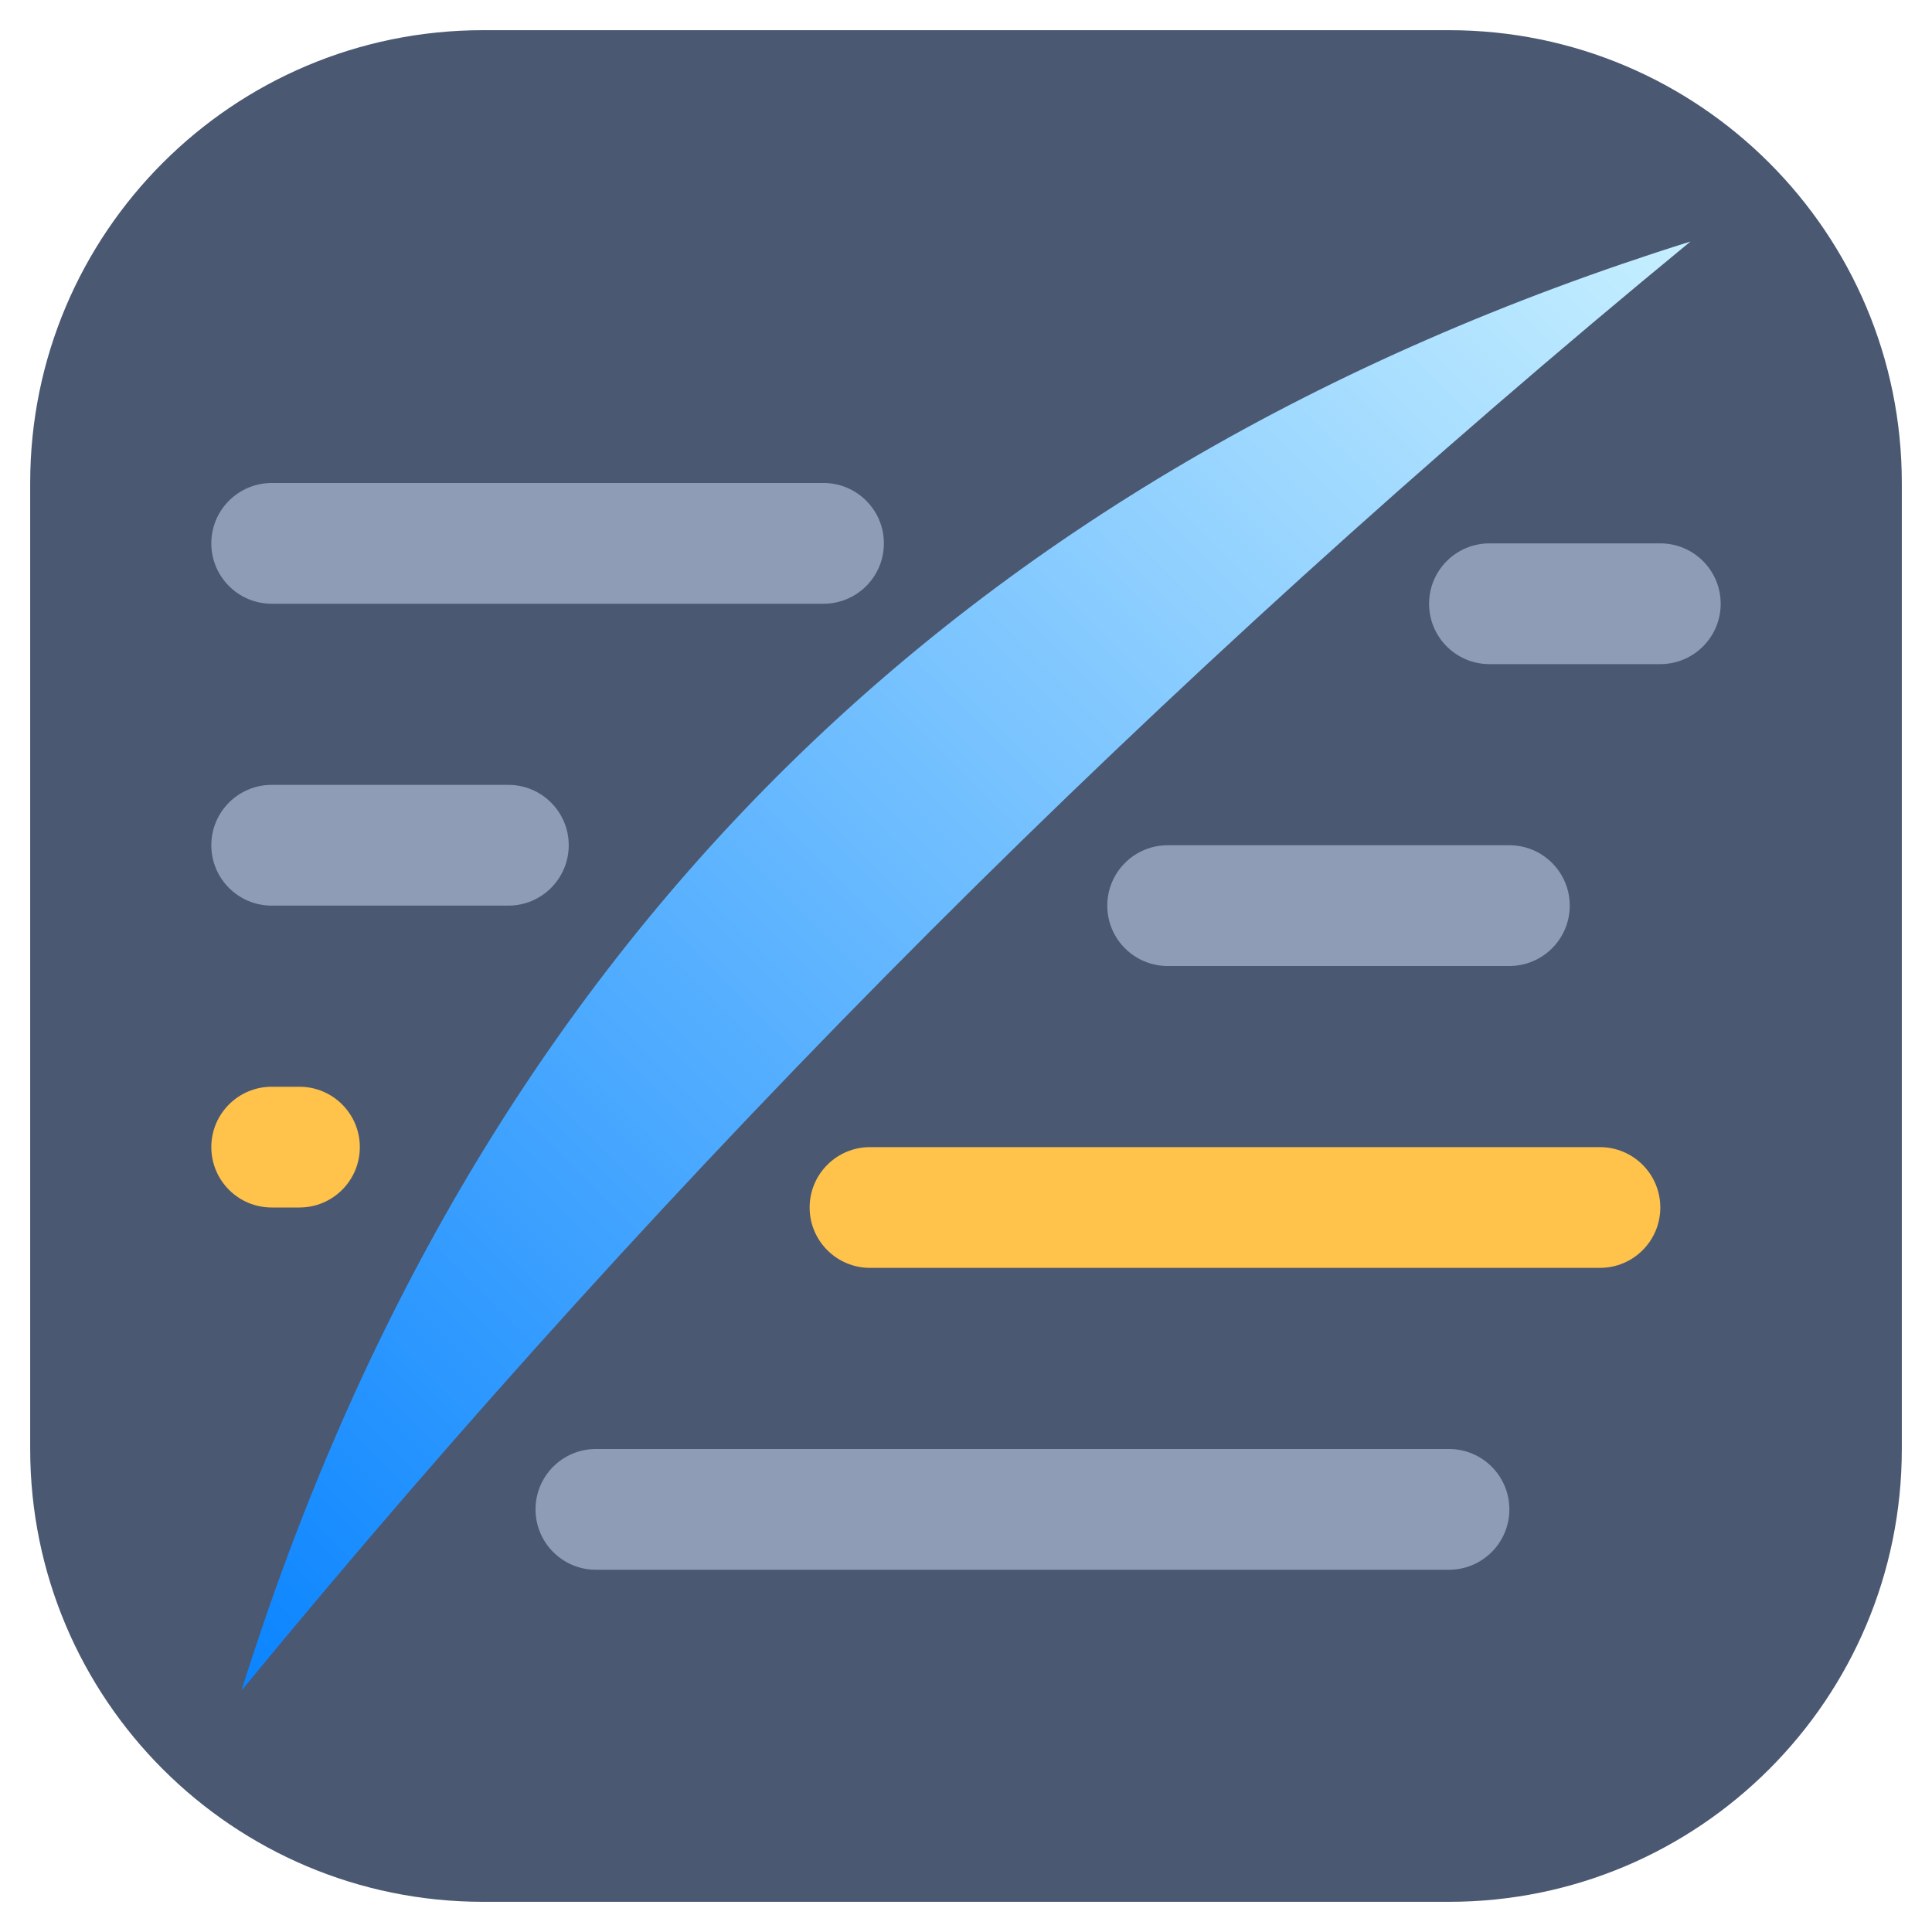
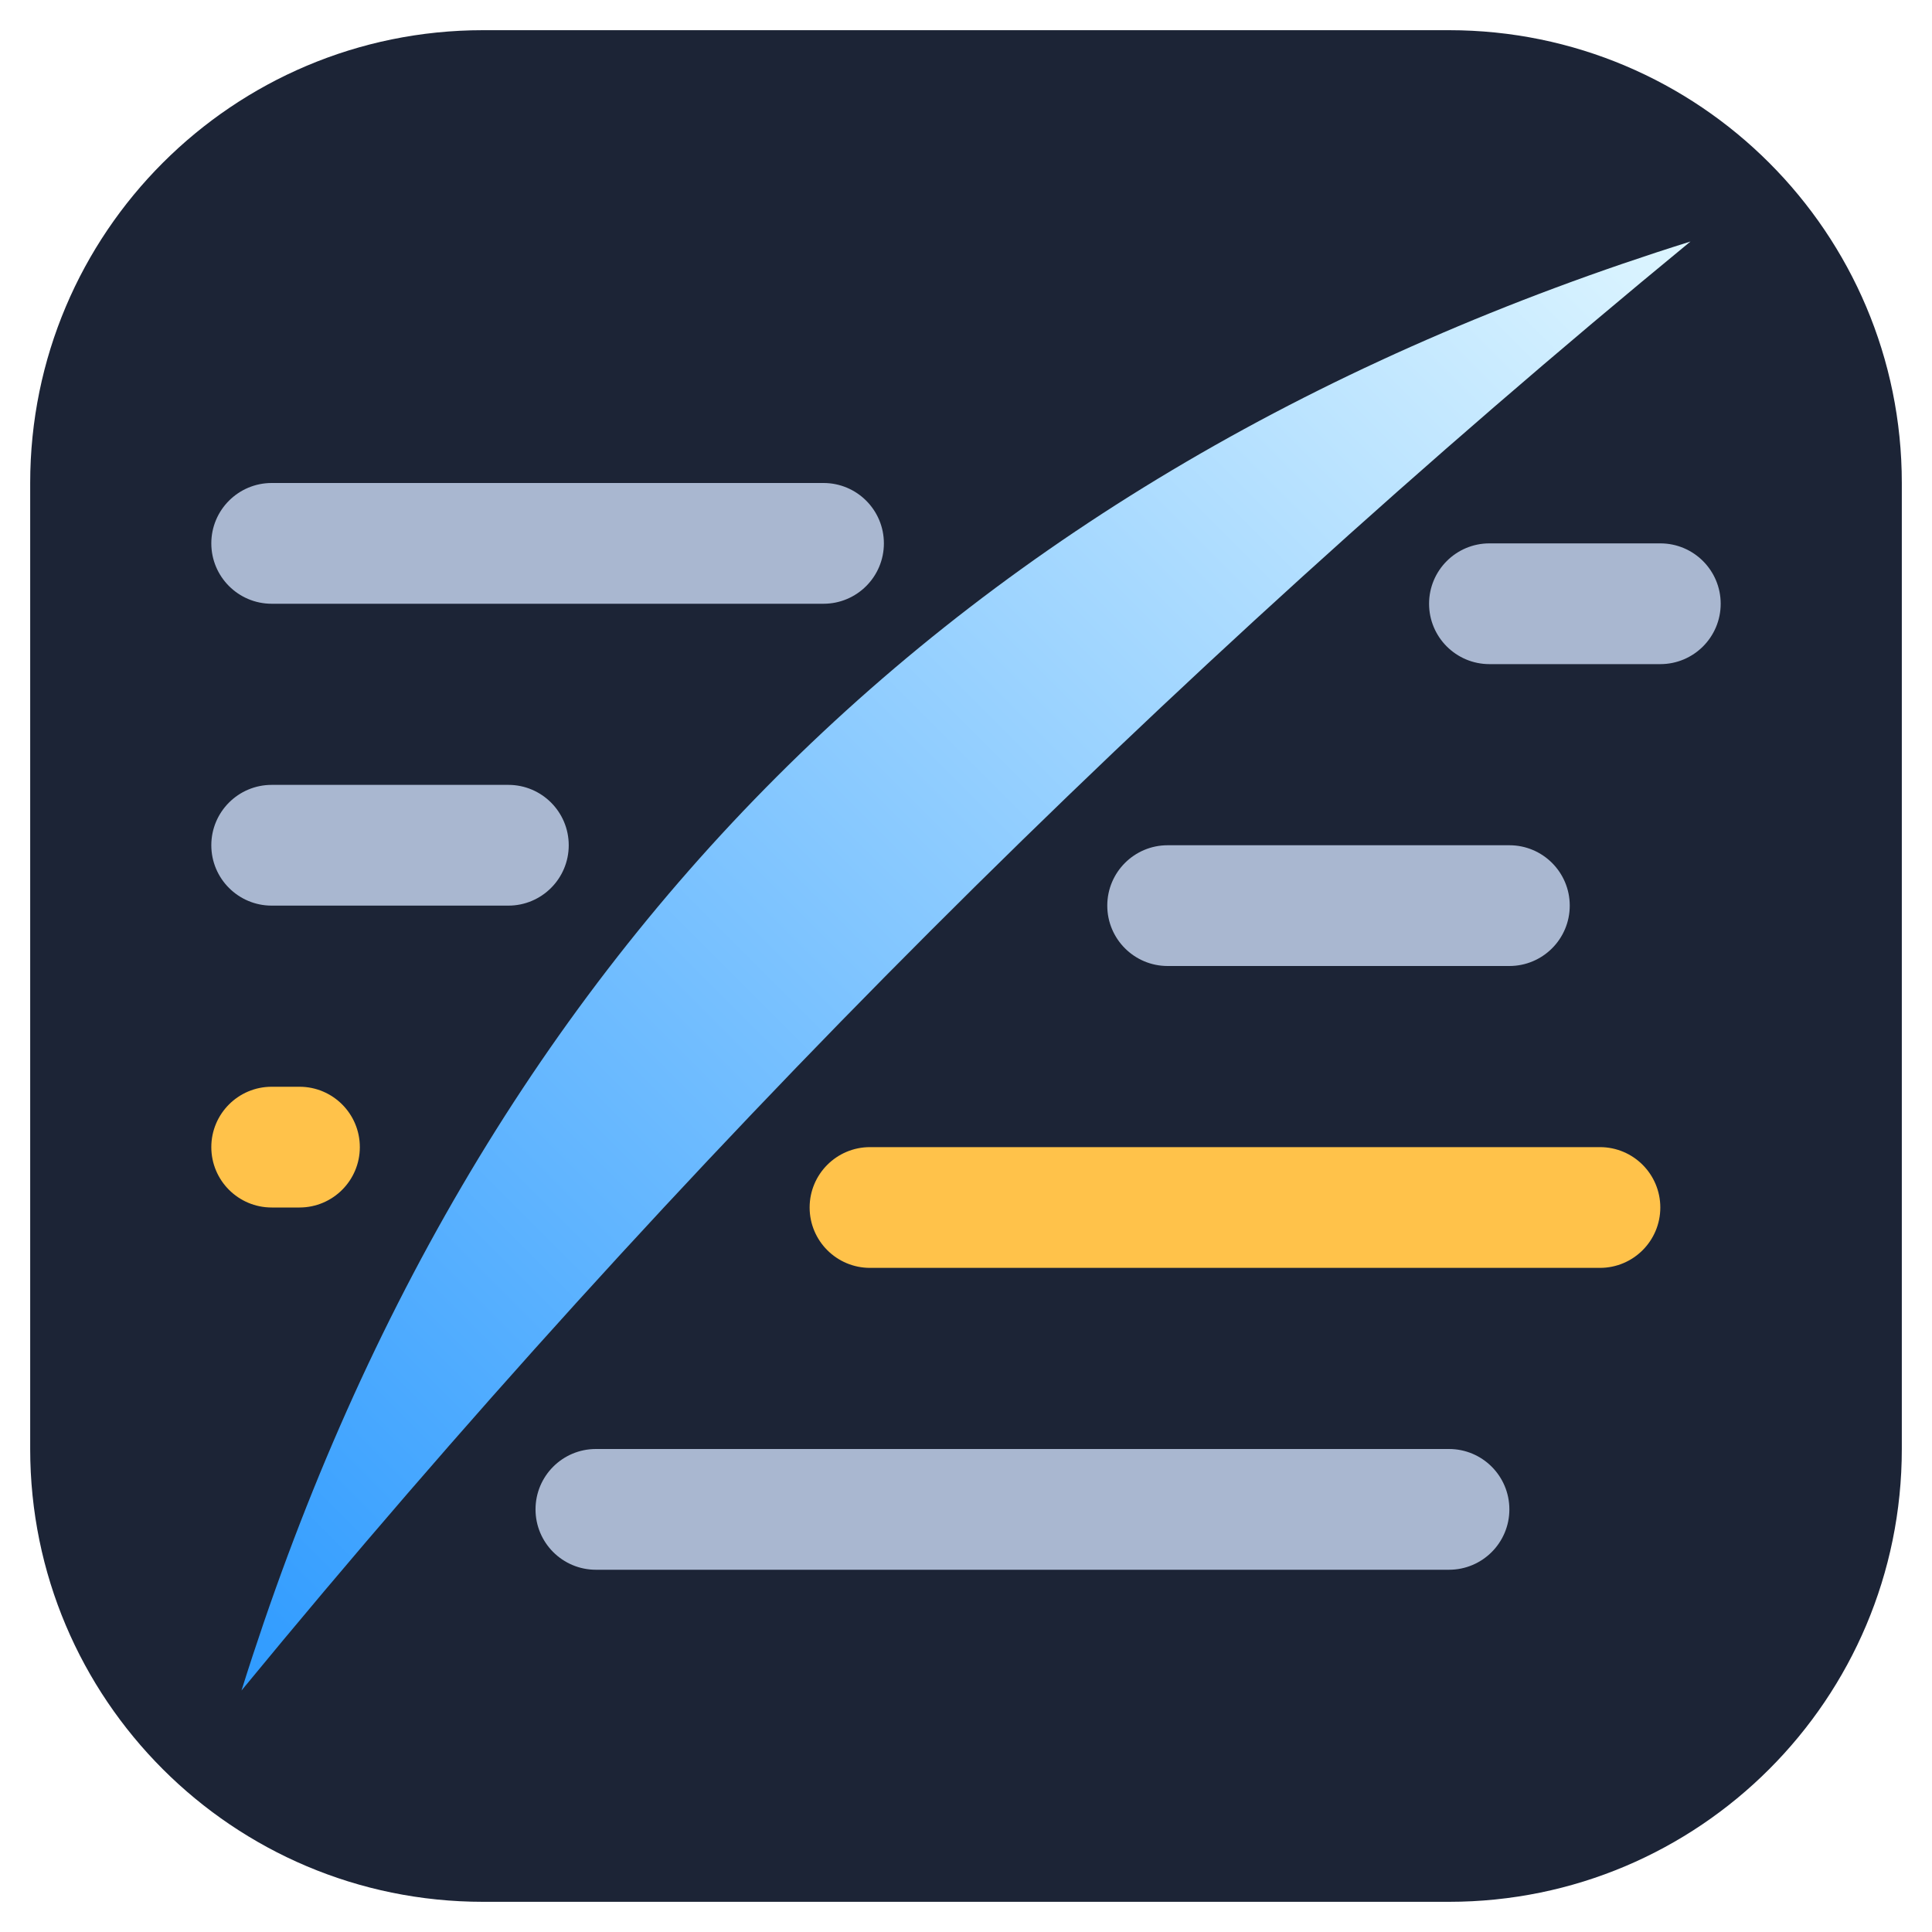
<svg xmlns="http://www.w3.org/2000/svg" viewBox="0 0 32 32">
  <defs>
    <linearGradient id="blade" x1="0" y1="1" x2="1" y2="0">
-       <stop offset="0" stop-color="#0A84FF" />
-       <stop offset="1" stop-color="#C6EFFF" />
+       <stop offset="0" stop-color="#2F9BFF" />
+       <stop offset="1" stop-color="#DDF5FF" />
    </linearGradient>
  </defs>
-   <rect x="0.5" y="0.5" width="31" height="31" rx="7.5" fill="#4A5872" />
-   <rect x="3.50" y="8" width="11.14" height="2" rx="1" fill="#8E9CB6" />
-   <rect x="23.67" y="9" width="4.83" height="2" rx="1" fill="#8E9CB6" />
-   <rect x="3.50" y="13" width="5.92" height="2" rx="1" fill="#8E9CB6" />
-   <rect x="18.34" y="14" width="7.66" height="2" rx="1" fill="#8E9CB6" />
+   <rect x="0.5" y="0.5" width="31" height="31" rx="7.5" fill="#1C2436" />
+   <rect x="3.50" y="8" width="11.14" height="2" rx="1" fill="#A9B7D0" />
+   <rect x="23.67" y="9" width="4.83" height="2" rx="1" fill="#A9B7D0" />
+   <rect x="3.50" y="13" width="5.92" height="2" rx="1" fill="#A9B7D0" />
+   <rect x="18.34" y="14" width="7.66" height="2" rx="1" fill="#A9B7D0" />
  <rect x="3.50" y="18" width="2.46" height="2" rx="1" fill="#FFC24A" />
  <rect x="13.41" y="19" width="14.09" height="2" rx="1" fill="#FFC24A" />
-   <rect x="8.87" y="24" width="16.13" height="2" rx="1" fill="#8E9CB6" />
+   <rect x="8.87" y="24" width="16.13" height="2" rx="1" fill="#A9B7D0" />
  <path d="M4 28 Q9.73 9.73 28 4 Q14.83 14.83 4 28Z" fill="url(#blade)" />
</svg>
